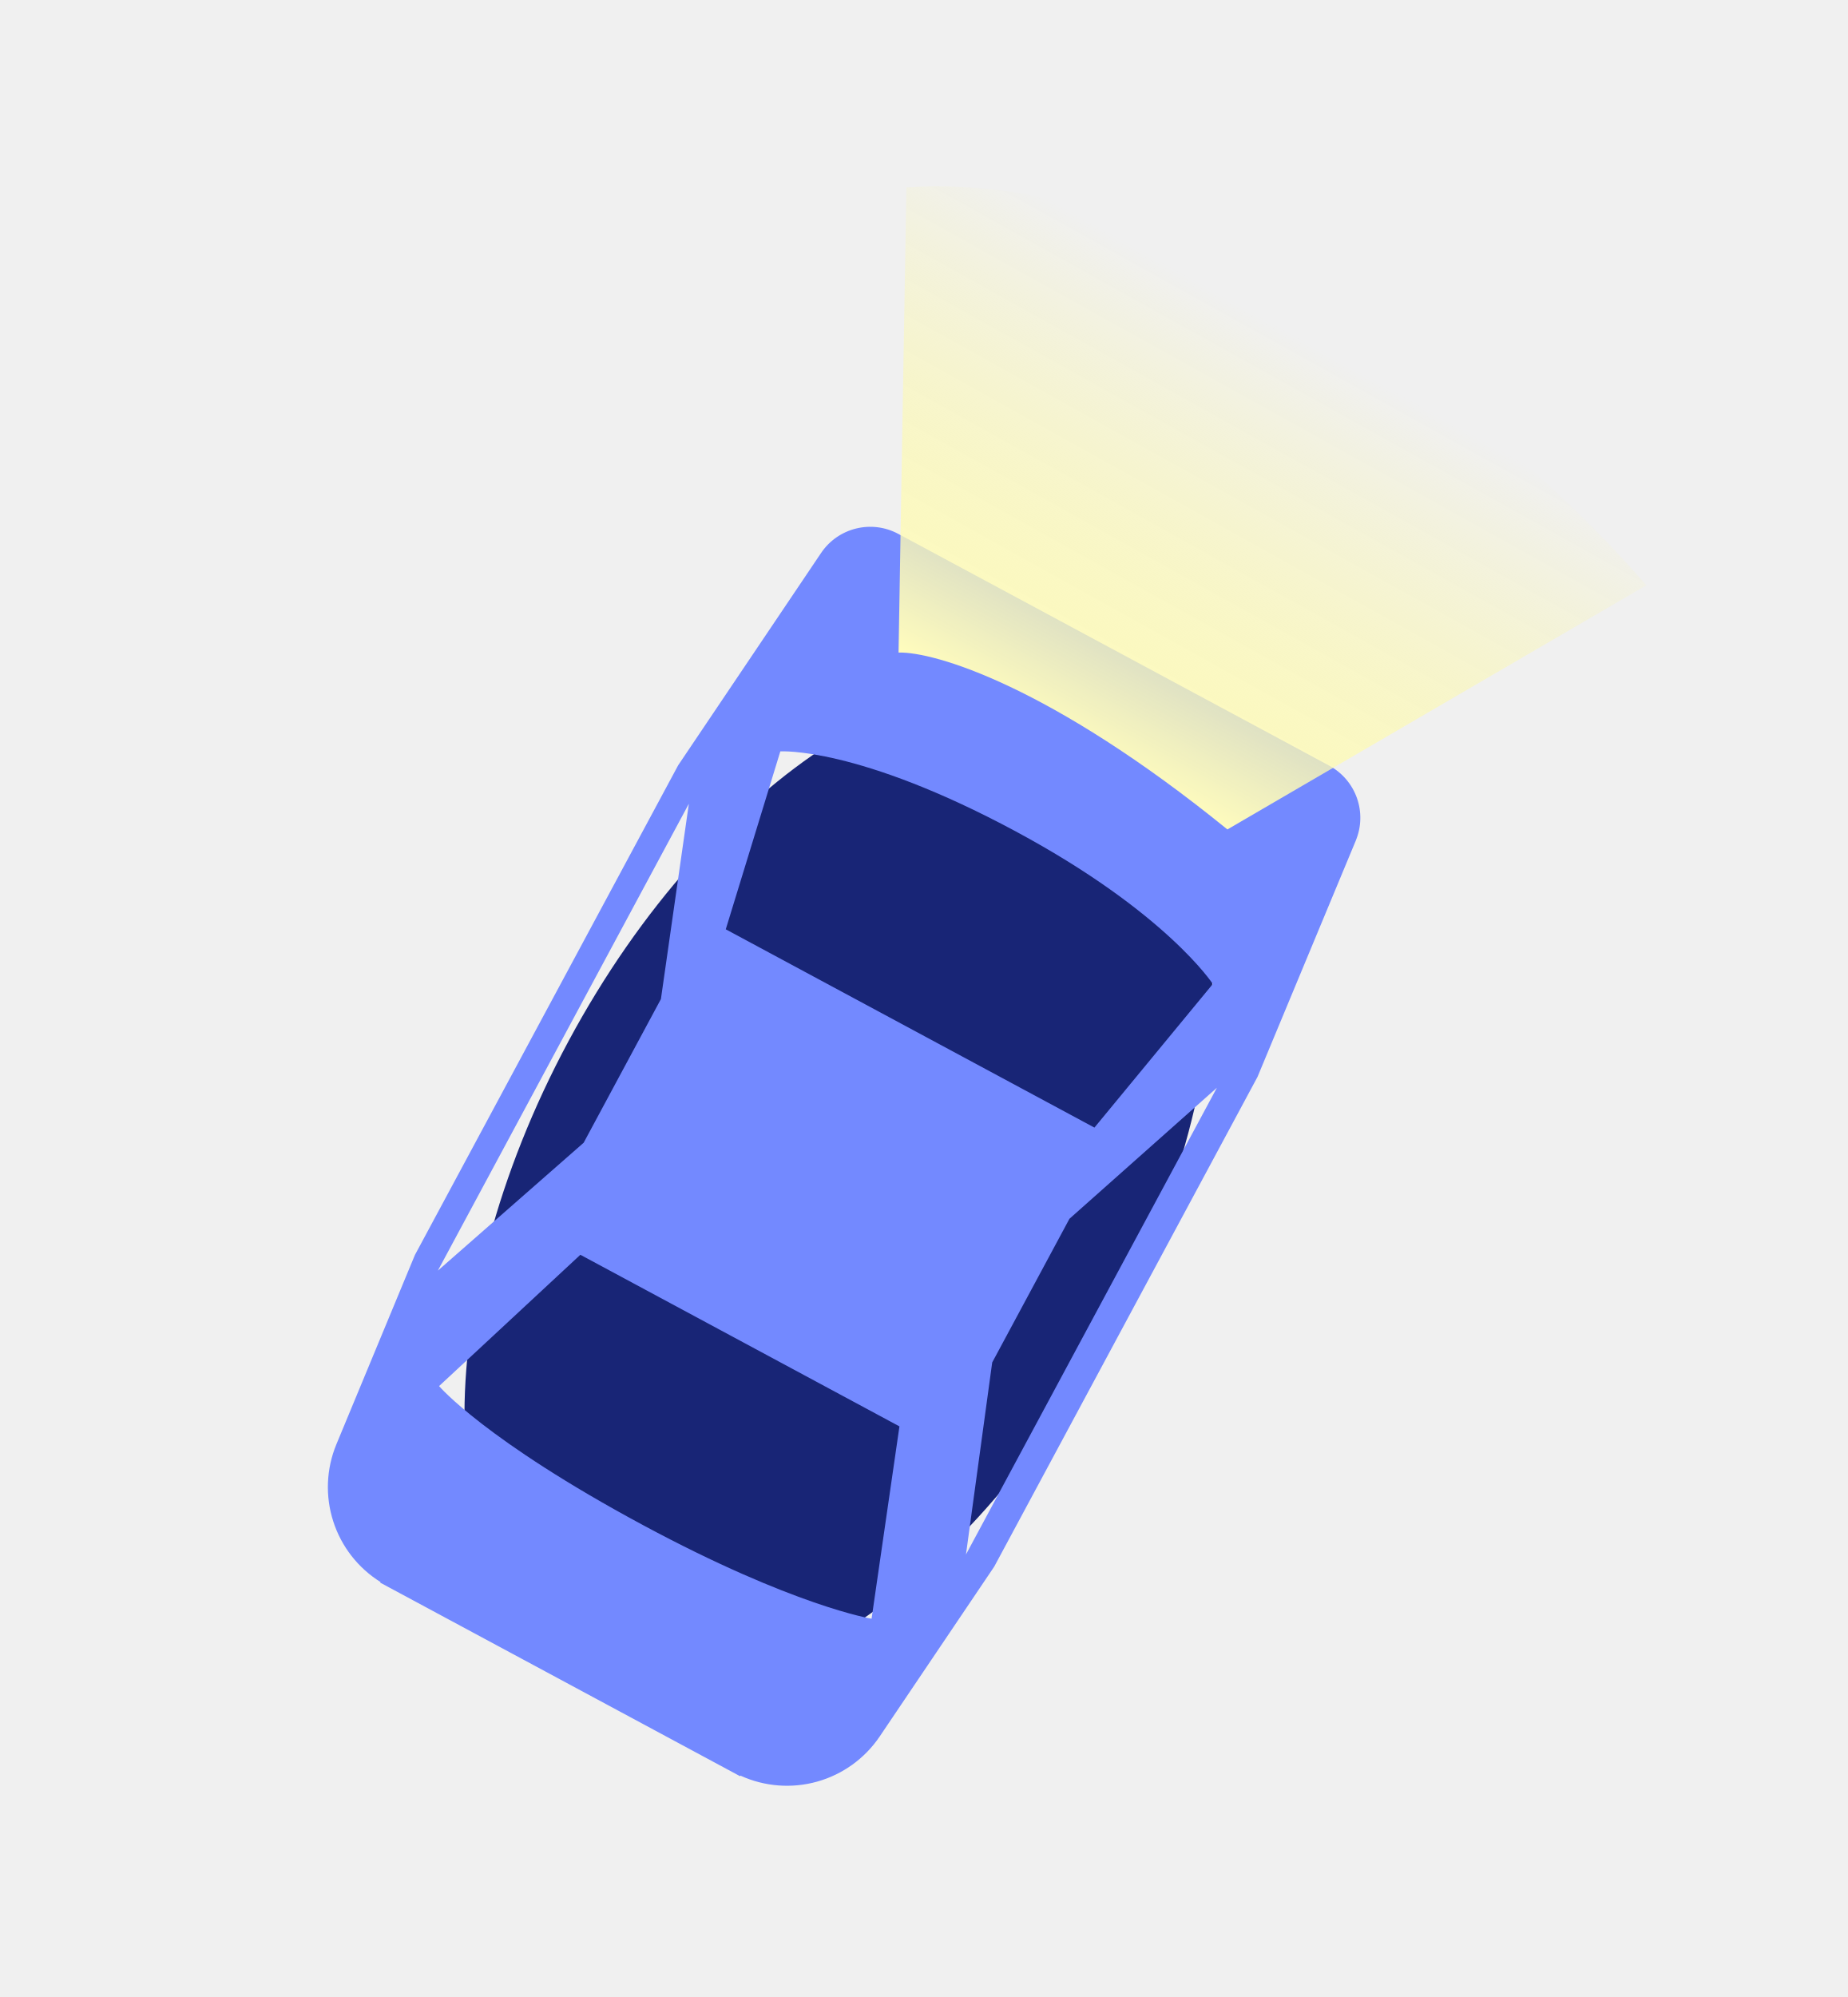
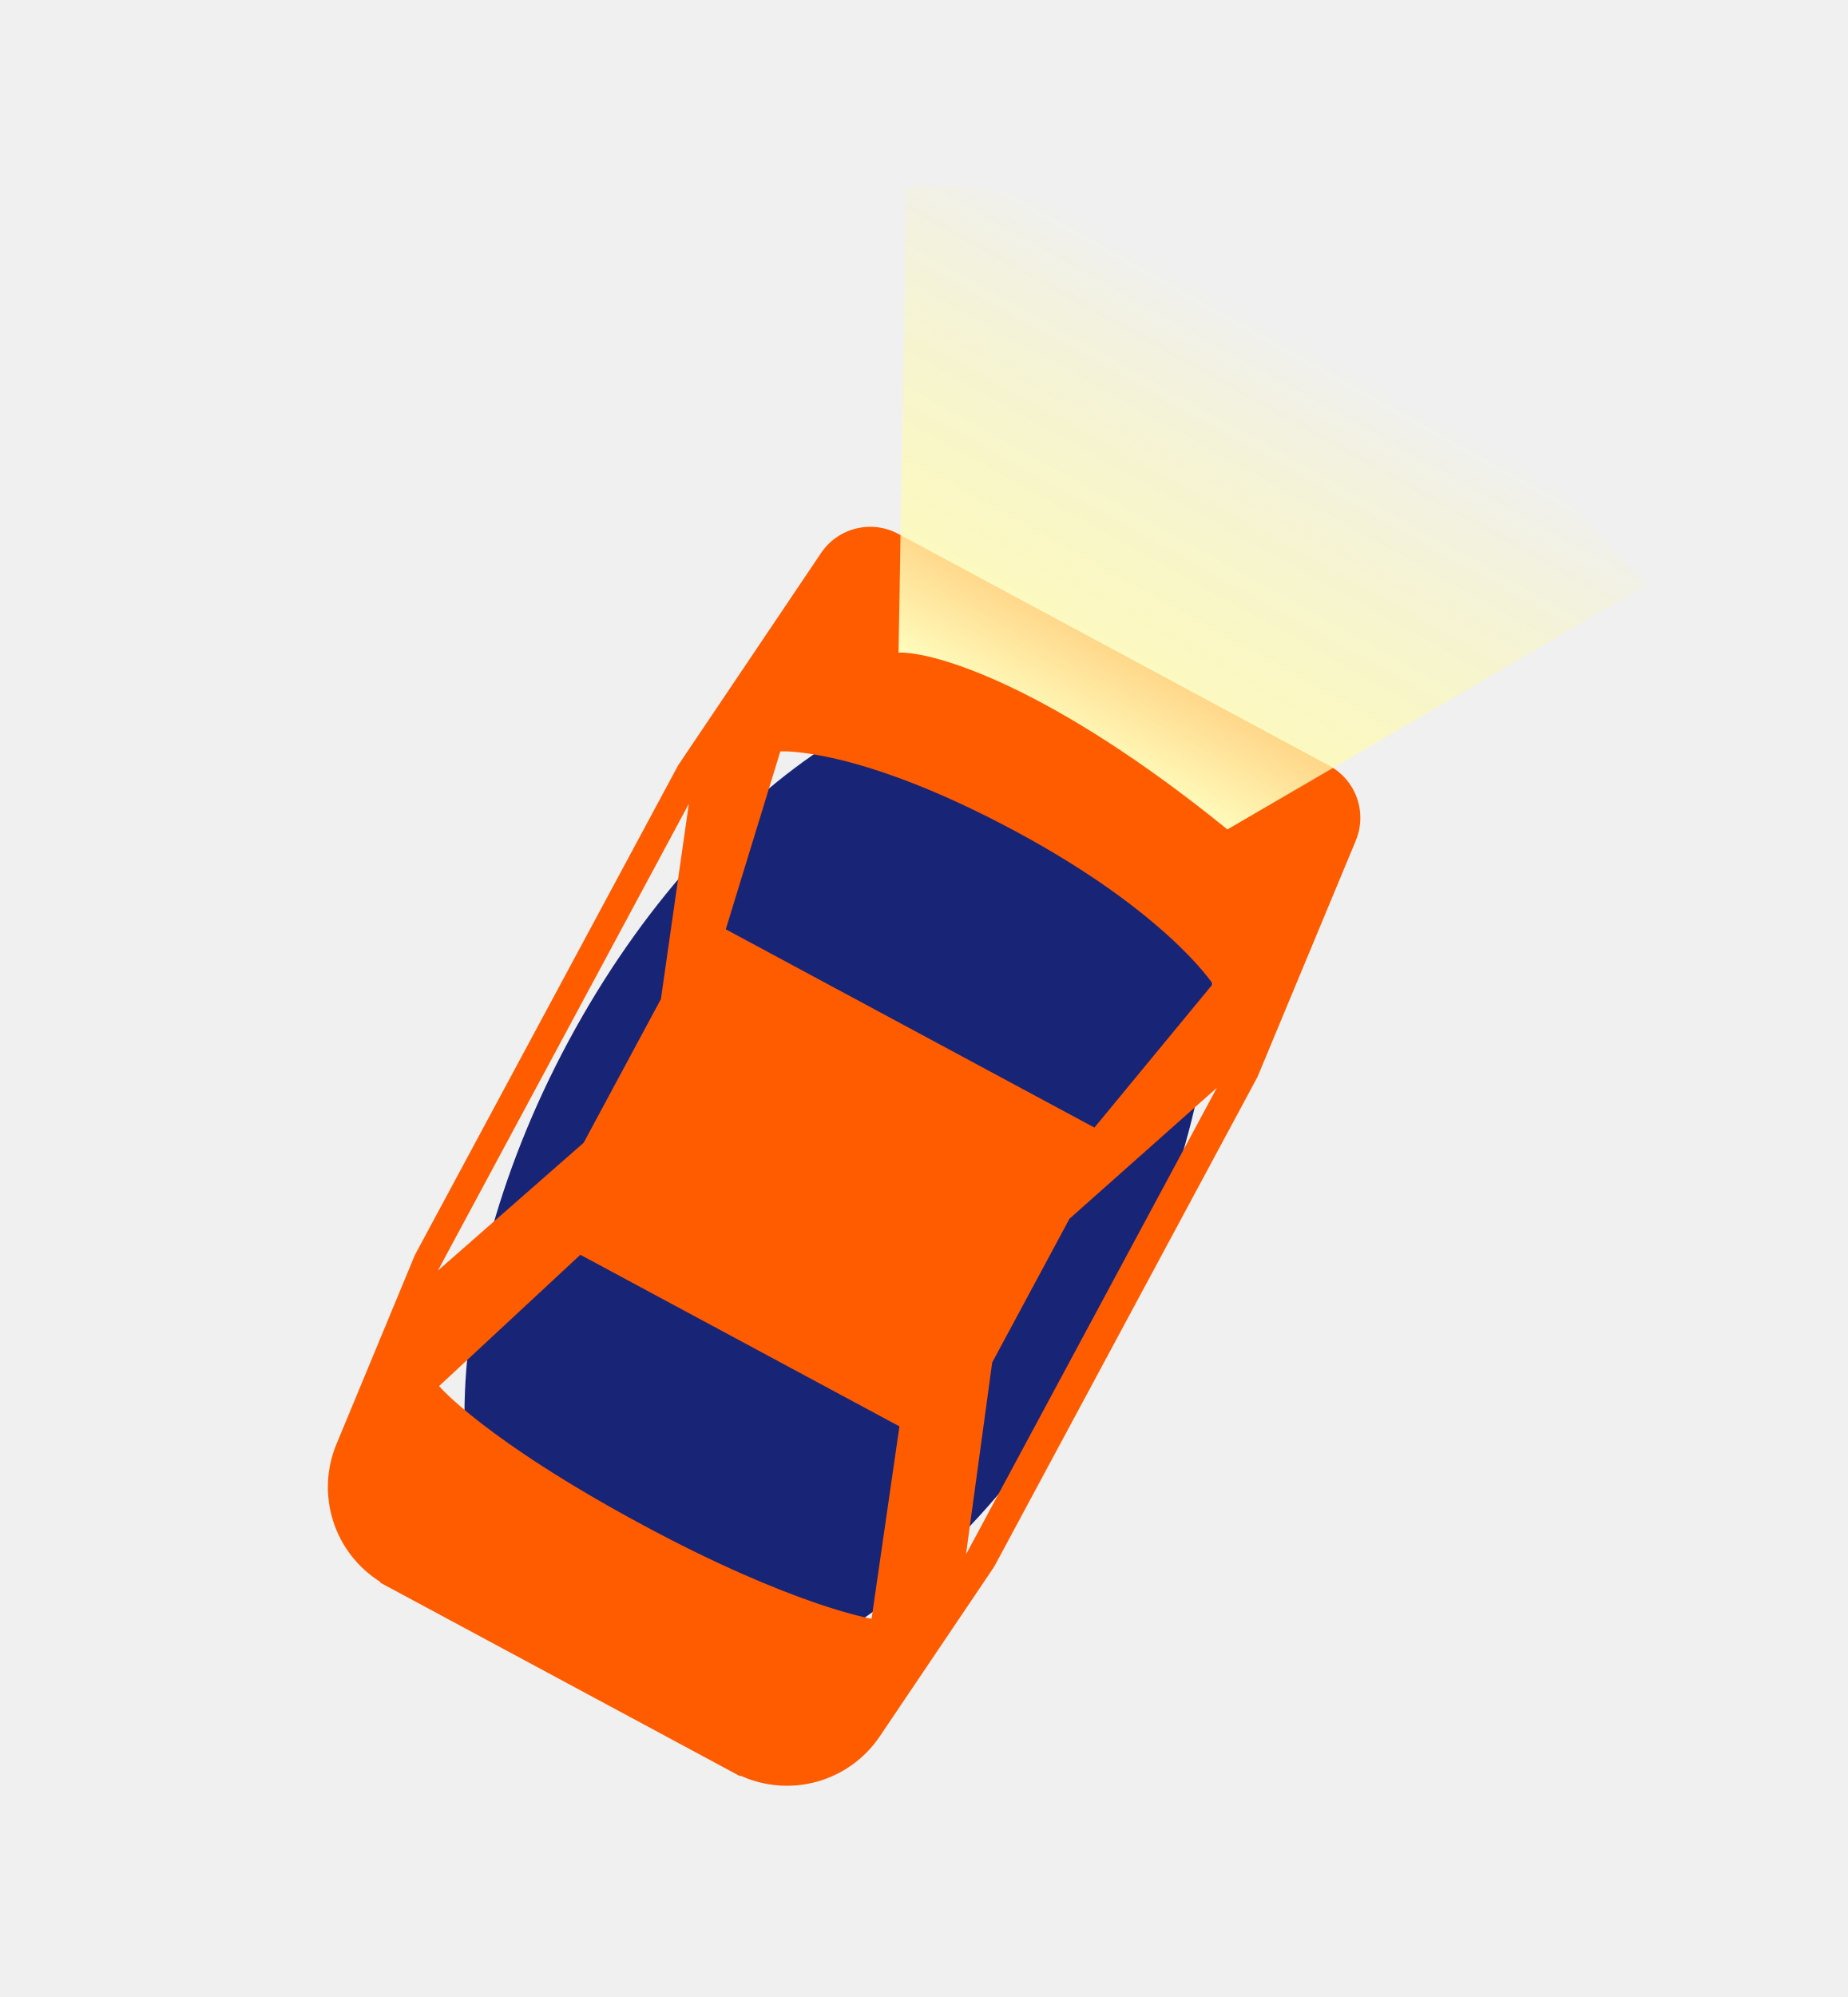
<svg xmlns="http://www.w3.org/2000/svg" width="87" height="94" viewBox="0 0 87 94" fill="none">
  <ellipse cx="39.486" cy="55.843" rx="14.44" ry="25.742" transform="rotate(28.2681 39.4861 55.8432)" fill="#182576" />
  <g clip-path="url(#clip0)">
-     <path d="M45.479 73.171L46.714 64.132L50.351 57.369L57.292 51.202L45.479 73.171ZM30.278 71.79C22.816 67.778 20.672 65.244 20.672 65.244L27.324 59.063L42.347 67.141L41.035 76.194C41.035 76.194 37.359 75.597 30.278 71.79ZM20.618 59.804L32.432 37.834L31.117 47.026L27.48 53.789L20.62 59.805L20.618 59.804ZM47.834 39.141C54.915 42.948 57.101 46.317 57.101 46.317L51.527 53.077L34.17 43.743L36.739 35.368C36.739 35.368 40.374 35.129 47.835 39.141L47.834 39.141ZM63.833 39.564C64.098 38.925 64.117 38.211 63.885 37.56C63.653 36.908 63.188 36.366 62.579 36.038L42.292 25.13C41.03 24.451 39.46 24.84 38.659 26.027L31.93 36.021L19.534 59.074L15.834 67.993C15.36 69.144 15.308 70.426 15.69 71.612C16.071 72.797 16.86 73.809 17.916 74.468L17.901 74.496L34.846 83.608L34.861 83.58C35.993 84.098 37.273 84.198 38.472 83.862C39.671 83.526 40.712 82.777 41.411 81.746L46.81 73.741L59.206 50.688L63.834 39.565L63.833 39.564Z" fill="#7389FF" />
+     <path d="M45.479 73.171L46.714 64.132L50.351 57.369L57.292 51.202L45.479 73.171ZM30.278 71.79C22.816 67.778 20.672 65.244 20.672 65.244L27.324 59.063L42.347 67.141L41.035 76.194C41.035 76.194 37.359 75.597 30.278 71.79ZM20.618 59.804L32.432 37.834L31.117 47.026L27.48 53.789L20.62 59.805L20.618 59.804ZM47.834 39.141C54.915 42.948 57.101 46.317 57.101 46.317L51.527 53.077L34.17 43.743L36.739 35.368C36.739 35.368 40.374 35.129 47.835 39.141L47.834 39.141ZM63.833 39.564C64.098 38.925 64.117 38.211 63.885 37.56C63.653 36.908 63.188 36.366 62.579 36.038L42.292 25.13C41.03 24.451 39.46 24.84 38.659 26.027L31.93 36.021L19.534 59.074L15.834 67.993C15.36 69.144 15.308 70.426 15.69 71.612C16.071 72.797 16.86 73.809 17.916 74.468L17.901 74.496L34.846 83.608L34.861 83.58C35.993 84.098 37.273 84.198 38.472 83.862C39.671 83.526 40.712 82.777 41.411 81.746L46.81 73.741L59.206 50.688L63.834 39.565L63.833 39.564Z" fill="#FF5C00" />
  </g>
  <path d="M57.788 39.042C49.45 32.277 43.992 30.673 42.305 30.716L42.675 8.817C56.861 7.89 71.811 20.919 77.512 27.55L57.788 39.042Z" fill="url(#paint0_linear)" />
  <defs>
    <linearGradient id="paint0_linear" x1="61.56" y1="16.12" x2="50.876" y2="35.325" gradientUnits="userSpaceOnUse">
      <stop stop-color="#FEF98E" stop-opacity="0" />
      <stop offset="1" stop-color="#FFFCBD" />
    </linearGradient>
    <clipPath id="clip0">
      <rect width="57.762" height="57.762" fill="white" transform="translate(27.583 15.6716) rotate(28.2681)" />
    </clipPath>
  </defs>
</svg>
